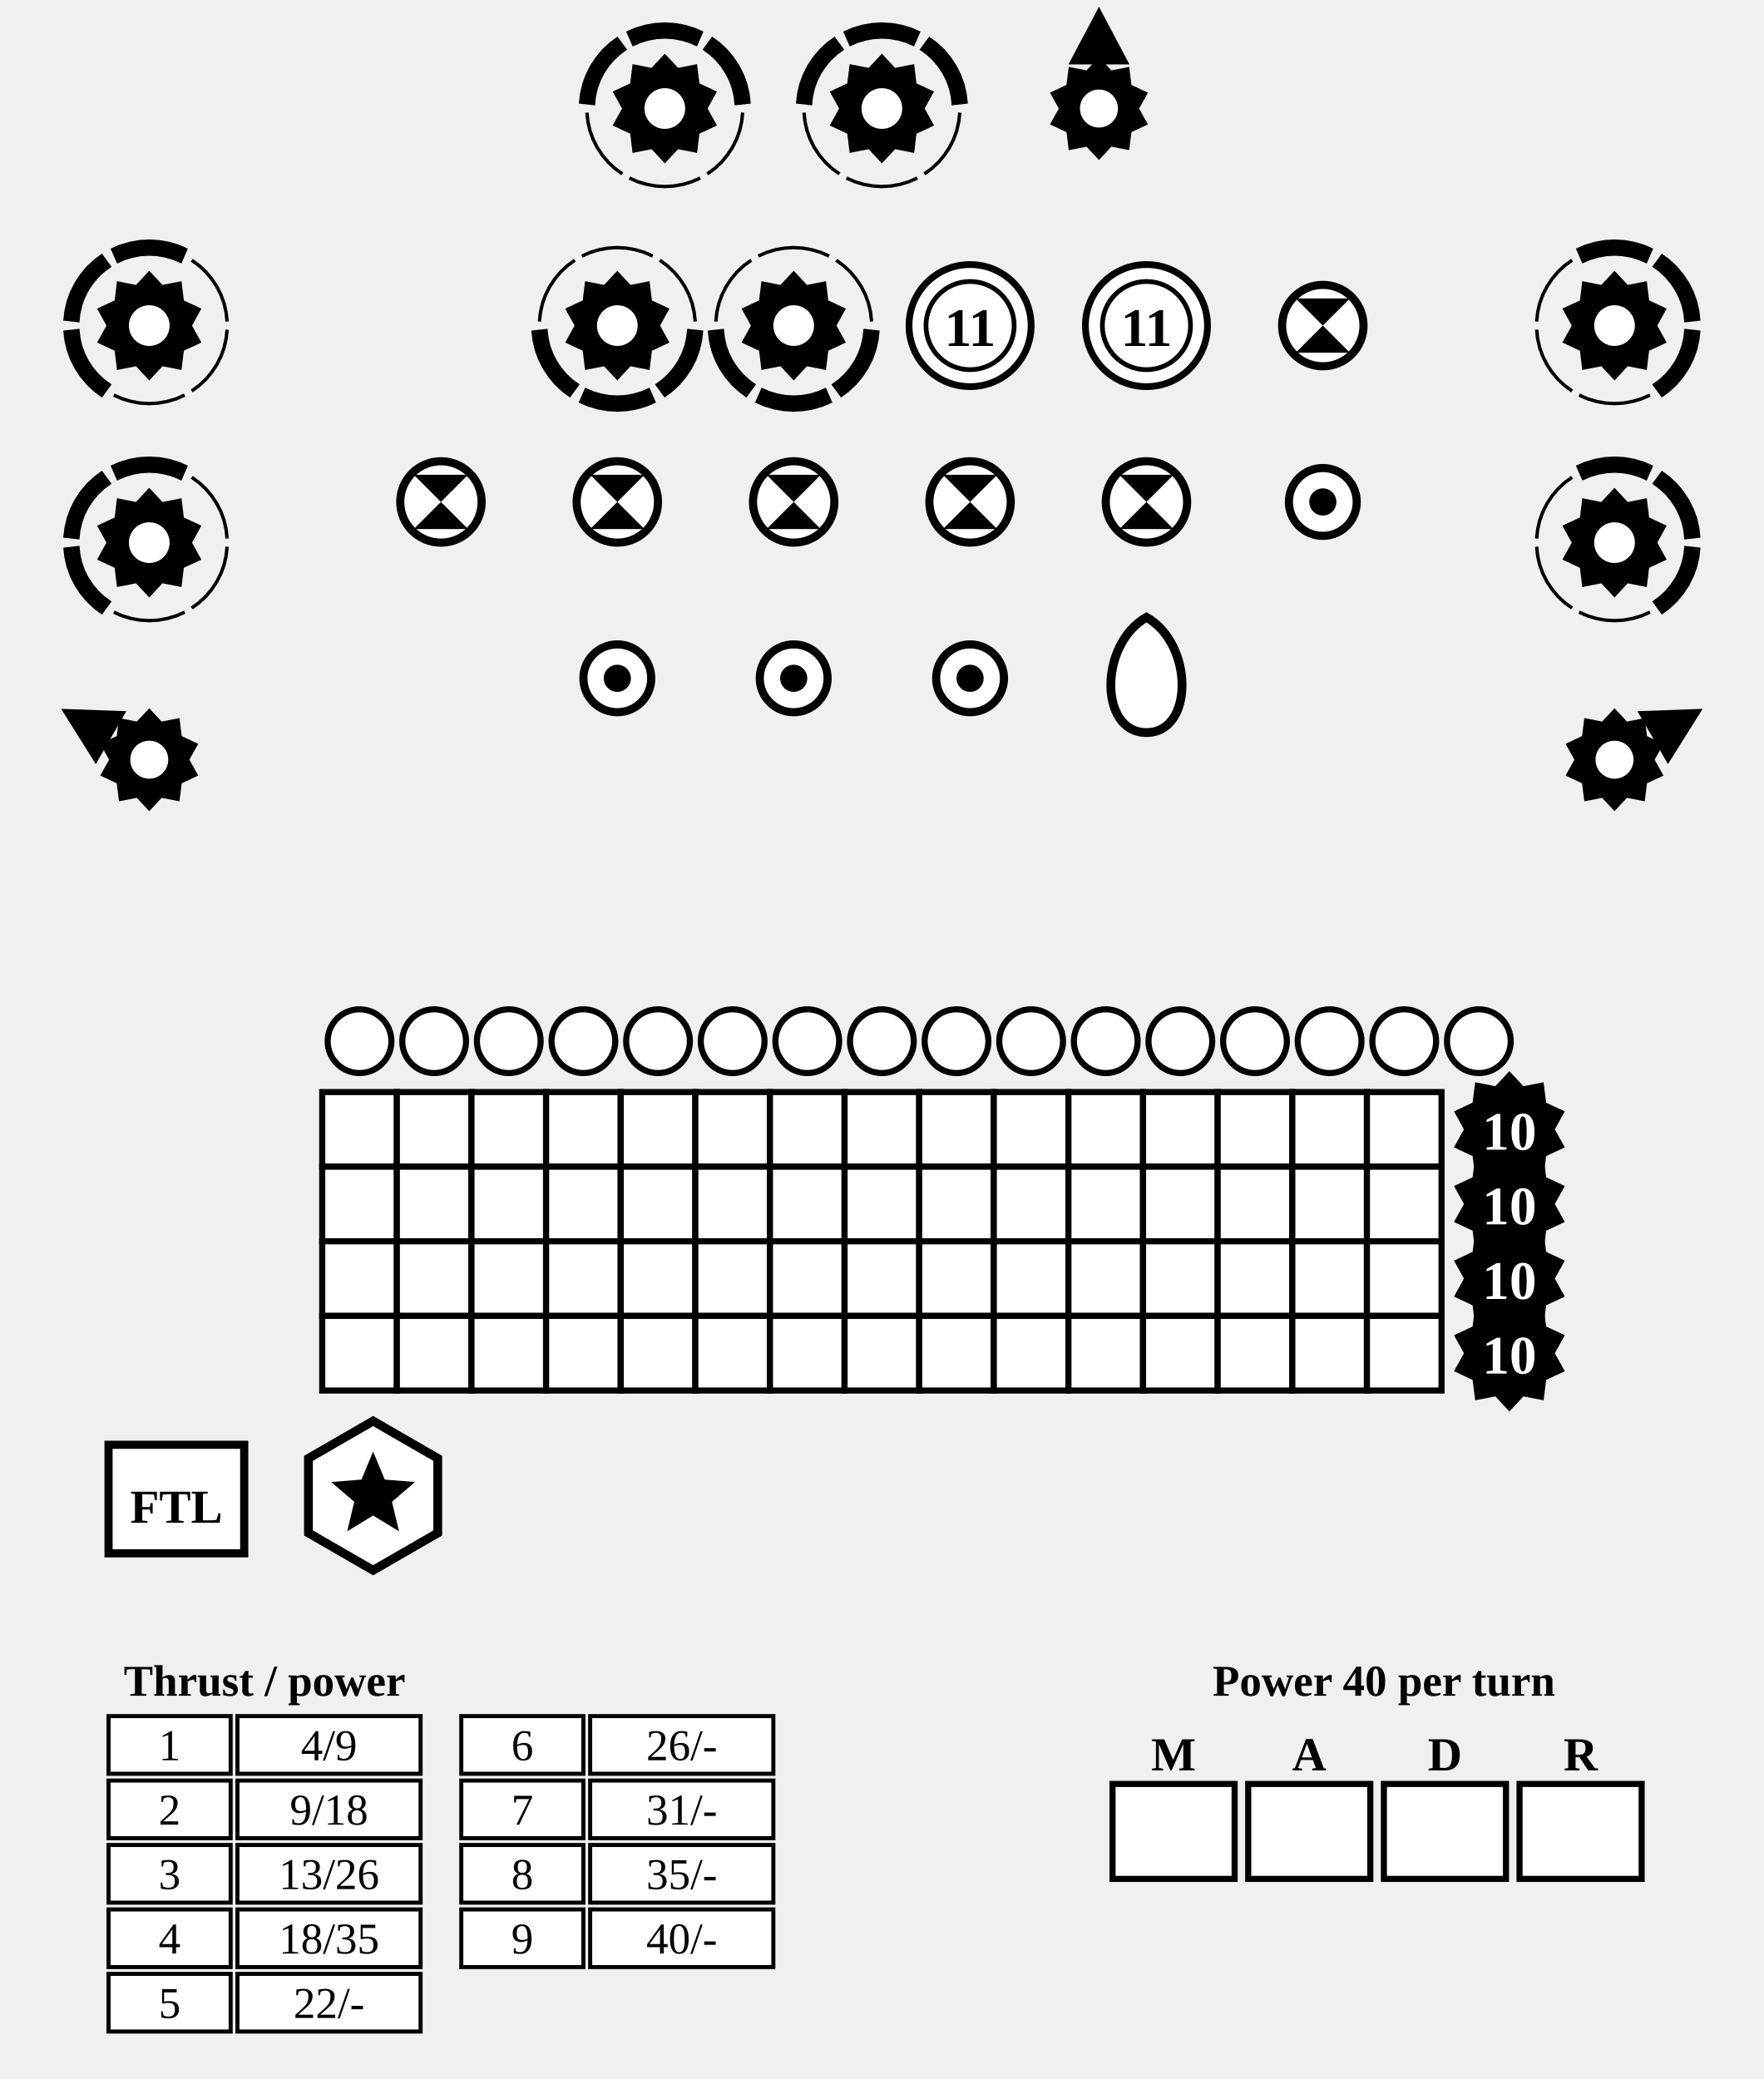
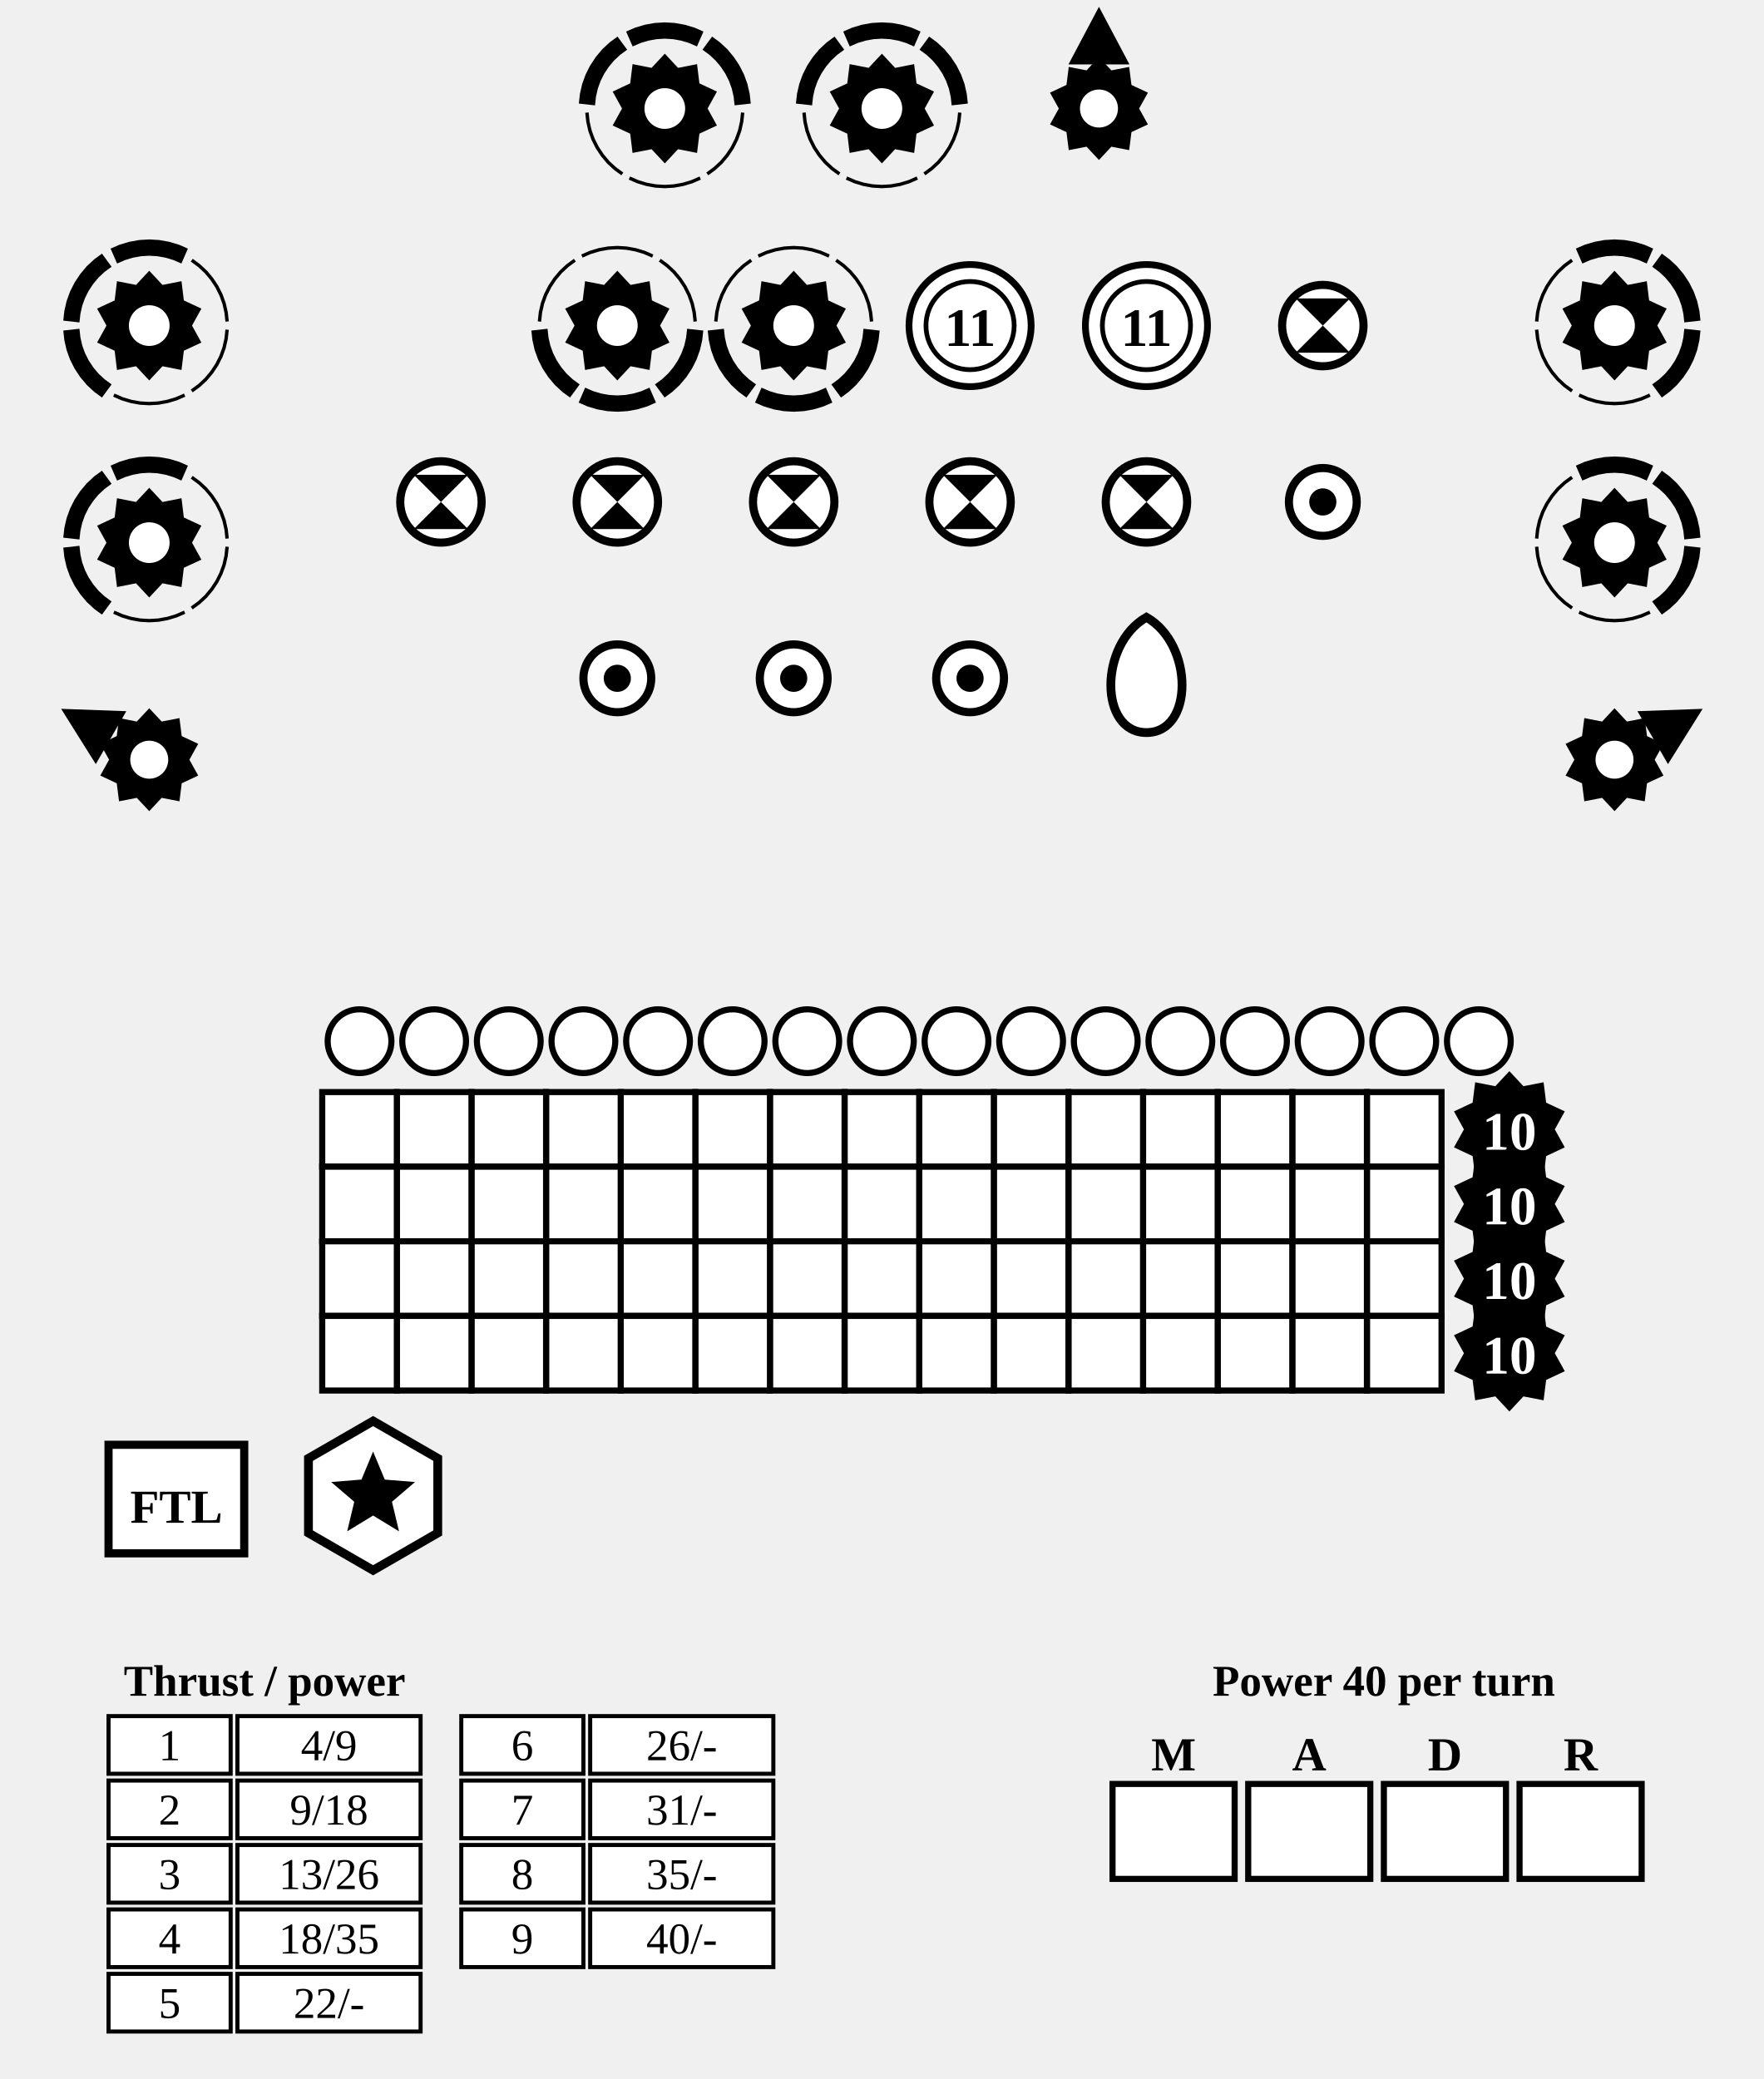
<svg xmlns="http://www.w3.org/2000/svg" viewBox="0 0 260 306.5" class="ssd">
  <path d="M98 8.5 L99.81 10.44 L102.41 9.93 L102.73 12.56 L105.13 13.68 L103.85 16 L105.13 18.32 L102.73 19.44 L102.41 22.07 L99.81 21.56 L98 23.5 L96.19 21.56 L93.59 22.07 L93.27 19.44 L90.87 18.32 L92.15 16 L90.87 13.68 L93.27 12.56 L93.59 9.93 L96.19 10.44 Z" fill="black" stroke="black" stroke-width="0.8" data-ref="system:s3" />
  <circle cx="98" cy="16" r="3" fill="white" stroke="none" stroke-width="0" data-ref="system:s3" />
  <path d="M92.78 5.75 L94.02 5.21 L95.32 4.82 L96.65 4.58 L98 4.5 L99.35 4.58 L100.68 4.82 L101.98 5.21 L103.22 5.75" fill="none" stroke="black" stroke-width="2.4" data-ref="system:s3" />
  <path d="M104.26 6.36 L105.35 7.16 L106.34 8.08 L107.21 9.12 L107.96 10.25 L108.57 11.46 L109.03 12.73 L109.33 14.05 L109.48 15.4" fill="none" stroke="black" stroke-width="2.4" data-ref="system:s3" />
  <path d="M109.48 16.6 L109.33 17.95 L109.03 19.27 L108.57 20.54 L107.96 21.75 L107.21 22.88 L106.34 23.92 L105.35 24.84 L104.26 25.64" fill="none" stroke="black" stroke-width="0.5" data-ref="system:s3" />
  <path d="M103.22 26.25 L101.98 26.79 L100.68 27.18 L99.35 27.42 L98 27.5 L96.65 27.42 L95.32 27.18 L94.02 26.79 L92.78 26.25" fill="none" stroke="black" stroke-width="0.5" data-ref="system:s3" />
  <path d="M91.74 25.64 L90.65 24.84 L89.66 23.92 L88.79 22.88 L88.04 21.75 L87.43 20.54 L86.97 19.27 L86.67 17.95 L86.52 16.6" fill="none" stroke="black" stroke-width="0.5" data-ref="system:s3" />
  <path d="M86.52 15.4 L86.67 14.05 L86.97 12.73 L87.43 11.46 L88.04 10.25 L88.79 9.12 L89.66 8.08 L90.65 7.16 L91.74 6.36" fill="none" stroke="black" stroke-width="2.4" data-ref="system:s3" />
  <path d="M130 8.5 L131.81 10.44 L134.41 9.93 L134.73 12.56 L137.13 13.68 L135.85 16 L137.13 18.32 L134.73 19.44 L134.41 22.07 L131.81 21.56 L130 23.5 L128.19 21.56 L125.59 22.07 L125.27 19.44 L122.87 18.32 L124.15 16 L122.87 13.68 L125.27 12.56 L125.59 9.93 L128.19 10.44 Z" fill="black" stroke="black" stroke-width="0.8" data-ref="system:s4" />
  <circle cx="130" cy="16" r="3" fill="white" stroke="none" stroke-width="0" data-ref="system:s4" />
  <path d="M124.78 5.75 L126.02 5.21 L127.32 4.82 L128.65 4.58 L130 4.5 L131.35 4.58 L132.68 4.82 L133.98 5.21 L135.22 5.75" fill="none" stroke="black" stroke-width="2.4" data-ref="system:s4" />
  <path d="M136.26 6.36 L137.35 7.16 L138.34 8.08 L139.21 9.12 L139.96 10.25 L140.57 11.46 L141.03 12.73 L141.33 14.05 L141.48 15.4" fill="none" stroke="black" stroke-width="2.4" data-ref="system:s4" />
  <path d="M141.48 16.6 L141.33 17.95 L141.03 19.27 L140.57 20.54 L139.96 21.75 L139.21 22.88 L138.34 23.92 L137.35 24.84 L136.26 25.64" fill="none" stroke="black" stroke-width="0.5" data-ref="system:s4" />
  <path d="M135.22 26.25 L133.98 26.79 L132.68 27.18 L131.35 27.42 L130 27.5 L128.65 27.42 L127.32 27.18 L126.02 26.79 L124.78 26.25" fill="none" stroke="black" stroke-width="0.5" data-ref="system:s4" />
  <path d="M123.74 25.64 L122.65 24.84 L121.66 23.92 L120.79 22.88 L120.04 21.75 L119.43 20.54 L118.97 19.27 L118.67 17.95 L118.52 16.6" fill="none" stroke="black" stroke-width="0.5" data-ref="system:s4" />
  <path d="M118.52 15.4 L118.67 14.05 L118.97 12.73 L119.43 11.46 L120.04 10.25 L120.79 9.12 L121.66 8.08 L122.65 7.16 L123.74 6.36" fill="none" stroke="black" stroke-width="2.4" data-ref="system:s4" />
  <path d="M162 9 L163.69 10.81 L166.11 10.34 L166.42 12.79 L168.66 13.84 L167.46 16 L168.66 18.16 L166.42 19.21 L166.11 21.66 L163.69 21.19 L162 23 L160.31 21.19 L157.89 21.66 L157.58 19.21 L155.34 18.16 L156.54 16 L155.34 13.84 L157.58 12.79 L157.89 10.34 L160.31 10.81 Z" fill="black" stroke="black" stroke-width="0.8" data-ref="system:s10" />
  <circle cx="162" cy="16" r="2.8" fill="white" stroke="none" stroke-width="0" data-ref="system:s10" />
  <path d="M162 1 L166.5 9.5 L157.5 9.5 Z" fill="black" stroke="none" stroke-width="0" data-ref="system:s10" />
  <path d="M22 40.5 L23.81 42.44 L26.41 41.93 L26.73 44.56 L29.13 45.68 L27.85 48 L29.13 50.32 L26.73 51.44 L26.41 54.07 L23.81 53.56 L22 55.5 L20.19 53.56 L17.59 54.07 L17.27 51.44 L14.87 50.32 L16.15 48 L14.87 45.68 L17.27 44.56 L17.59 41.93 L20.19 42.44 Z" fill="black" stroke="black" stroke-width="0.8" data-ref="system:s2" />
  <circle cx="22" cy="48" r="3" fill="white" stroke="none" stroke-width="0" data-ref="system:s2" />
  <path d="M16.78 37.75 L18.02 37.21 L19.32 36.82 L20.65 36.58 L22 36.5 L23.35 36.58 L24.68 36.82 L25.98 37.21 L27.22 37.75" fill="none" stroke="black" stroke-width="2.4" data-ref="system:s2" />
  <path d="M28.26 38.36 L29.35 39.16 L30.34 40.08 L31.21 41.12 L31.96 42.25 L32.57 43.46 L33.03 44.73 L33.33 46.05 L33.48 47.4" fill="none" stroke="black" stroke-width="0.5" data-ref="system:s2" />
  <path d="M33.48 48.6 L33.33 49.95 L33.03 51.27 L32.57 52.54 L31.96 53.75 L31.21 54.88 L30.34 55.92 L29.35 56.84 L28.26 57.64" fill="none" stroke="black" stroke-width="0.5" data-ref="system:s2" />
  <path d="M27.22 58.25 L25.98 58.79 L24.68 59.18 L23.35 59.42 L22 59.5 L20.65 59.42 L19.32 59.18 L18.02 58.79 L16.78 58.25" fill="none" stroke="black" stroke-width="0.5" data-ref="system:s2" />
  <path d="M15.74 57.64 L14.65 56.84 L13.66 55.92 L12.79 54.88 L12.04 53.75 L11.43 52.54 L10.97 51.27 L10.67 49.95 L10.52 48.6" fill="none" stroke="black" stroke-width="2.4" data-ref="system:s2" />
  <path d="M10.52 47.4 L10.67 46.05 L10.97 44.73 L11.43 43.46 L12.04 42.25 L12.79 41.12 L13.66 40.08 L14.65 39.16 L15.74 38.36" fill="none" stroke="black" stroke-width="2.4" data-ref="system:s2" />
  <path d="M22 72.5 L23.81 74.44 L26.41 73.93 L26.73 76.56 L29.13 77.68 L27.85 80 L29.13 82.32 L26.73 83.44 L26.41 86.07 L23.81 85.56 L22 87.5 L20.19 85.56 L17.59 86.07 L17.27 83.44 L14.87 82.32 L16.15 80 L14.87 77.68 L17.27 76.56 L17.59 73.93 L20.19 74.44 Z" fill="black" stroke="black" stroke-width="0.8" data-ref="system:s6" />
  <circle cx="22" cy="80" r="3" fill="white" stroke="none" stroke-width="0" data-ref="system:s6" />
  <path d="M16.78 69.75 L18.02 69.21 L19.32 68.82 L20.65 68.58 L22 68.5 L23.35 68.58 L24.68 68.82 L25.98 69.21 L27.22 69.75" fill="none" stroke="black" stroke-width="2.4" data-ref="system:s6" />
  <path d="M28.26 70.36 L29.35 71.16 L30.34 72.08 L31.21 73.12 L31.96 74.25 L32.57 75.46 L33.03 76.73 L33.33 78.05 L33.48 79.4" fill="none" stroke="black" stroke-width="0.5" data-ref="system:s6" />
  <path d="M33.48 80.6 L33.33 81.95 L33.03 83.27 L32.57 84.54 L31.96 85.75 L31.21 86.88 L30.34 87.92 L29.35 88.84 L28.26 89.64" fill="none" stroke="black" stroke-width="0.5" data-ref="system:s6" />
  <path d="M27.22 90.25 L25.98 90.79 L24.68 91.18 L23.35 91.42 L22 91.5 L20.65 91.42 L19.32 91.18 L18.02 90.79 L16.78 90.25" fill="none" stroke="black" stroke-width="0.5" data-ref="system:s6" />
  <path d="M15.74 89.64 L14.65 88.84 L13.66 87.92 L12.79 86.88 L12.04 85.75 L11.43 84.54 L10.97 83.27 L10.67 81.95 L10.52 80.6" fill="none" stroke="black" stroke-width="2.4" data-ref="system:s6" />
  <path d="M10.52 79.4 L10.67 78.05 L10.97 76.73 L11.43 75.46 L12.04 74.25 L12.79 73.12 L13.66 72.08 L14.65 71.16 L15.74 70.36" fill="none" stroke="black" stroke-width="2.4" data-ref="system:s6" />
  <path d="M22 105 L23.69 106.81 L26.11 106.34 L26.42 108.79 L28.66 109.84 L27.46 112 L28.66 114.16 L26.42 115.21 L26.11 117.66 L23.69 117.19 L22 119 L20.31 117.19 L17.89 117.66 L17.58 115.21 L15.34 114.16 L16.54 112 L15.34 109.84 L17.58 108.79 L17.89 106.34 L20.31 106.81 Z" fill="black" stroke="black" stroke-width="0.8" data-ref="system:s11" />
  <circle cx="22" cy="112" r="2.8" fill="white" stroke="none" stroke-width="0" data-ref="system:s11" />
  <path d="M9.01 104.5 L18.62 104.85 L14.12 112.65 Z" fill="black" stroke="none" stroke-width="0" data-ref="system:s11" />
  <path d="M238 40.5 L239.81 42.44 L242.41 41.93 L242.73 44.56 L245.13 45.68 L243.85 48 L245.13 50.32 L242.73 51.44 L242.41 54.07 L239.81 53.56 L238 55.5 L236.19 53.56 L233.59 54.07 L233.27 51.44 L230.87 50.32 L232.15 48 L230.87 45.68 L233.27 44.56 L233.59 41.93 L236.19 42.44 Z" fill="black" stroke="black" stroke-width="0.8" data-ref="system:s5" />
  <circle cx="238" cy="48" r="3" fill="white" stroke="none" stroke-width="0" data-ref="system:s5" />
  <path d="M232.78 37.75 L234.02 37.21 L235.32 36.82 L236.65 36.58 L238 36.5 L239.35 36.58 L240.68 36.82 L241.98 37.21 L243.22 37.75" fill="none" stroke="black" stroke-width="2.4" data-ref="system:s5" />
  <path d="M244.26 38.36 L245.35 39.16 L246.34 40.08 L247.21 41.12 L247.96 42.25 L248.57 43.46 L249.03 44.73 L249.33 46.05 L249.48 47.4" fill="none" stroke="black" stroke-width="2.4" data-ref="system:s5" />
  <path d="M249.48 48.6 L249.33 49.95 L249.03 51.27 L248.57 52.54 L247.96 53.75 L247.21 54.88 L246.34 55.92 L245.35 56.84 L244.26 57.64" fill="none" stroke="black" stroke-width="2.4" data-ref="system:s5" />
  <path d="M243.22 58.25 L241.98 58.79 L240.68 59.18 L239.35 59.42 L238 59.5 L236.65 59.42 L235.32 59.18 L234.02 58.79 L232.78 58.25" fill="none" stroke="black" stroke-width="0.5" data-ref="system:s5" />
  <path d="M231.74 57.64 L230.65 56.84 L229.66 55.92 L228.79 54.88 L228.04 53.75 L227.43 52.54 L226.97 51.27 L226.67 49.95 L226.52 48.6" fill="none" stroke="black" stroke-width="0.5" data-ref="system:s5" />
  <path d="M226.52 47.4 L226.67 46.05 L226.97 44.73 L227.43 43.46 L228.04 42.25 L228.79 41.12 L229.66 40.08 L230.65 39.16 L231.74 38.36" fill="none" stroke="black" stroke-width="0.5" data-ref="system:s5" />
  <path d="M238 72.5 L239.81 74.44 L242.41 73.93 L242.73 76.56 L245.13 77.68 L243.85 80 L245.13 82.32 L242.73 83.44 L242.41 86.07 L239.81 85.56 L238 87.5 L236.19 85.56 L233.59 86.07 L233.27 83.44 L230.87 82.32 L232.15 80 L230.87 77.68 L233.27 76.56 L233.59 73.93 L236.19 74.44 Z" fill="black" stroke="black" stroke-width="0.8" data-ref="system:s9" />
  <circle cx="238" cy="80" r="3" fill="white" stroke="none" stroke-width="0" data-ref="system:s9" />
  <path d="M232.78 69.75 L234.02 69.21 L235.32 68.82 L236.65 68.58 L238 68.5 L239.35 68.58 L240.68 68.82 L241.98 69.21 L243.22 69.75" fill="none" stroke="black" stroke-width="2.4" data-ref="system:s9" />
  <path d="M244.26 70.36 L245.35 71.16 L246.34 72.08 L247.21 73.12 L247.96 74.25 L248.57 75.46 L249.03 76.73 L249.33 78.05 L249.48 79.4" fill="none" stroke="black" stroke-width="2.4" data-ref="system:s9" />
  <path d="M249.48 80.6 L249.33 81.95 L249.03 83.27 L248.57 84.54 L247.96 85.75 L247.21 86.88 L246.34 87.92 L245.35 88.84 L244.26 89.64" fill="none" stroke="black" stroke-width="2.4" data-ref="system:s9" />
  <path d="M243.22 90.25 L241.98 90.79 L240.68 91.18 L239.35 91.42 L238 91.5 L236.65 91.42 L235.32 91.18 L234.02 90.79 L232.78 90.25" fill="none" stroke="black" stroke-width="0.5" data-ref="system:s9" />
  <path d="M231.74 89.64 L230.65 88.84 L229.66 87.92 L228.79 86.88 L228.04 85.75 L227.43 84.54 L226.97 83.27 L226.67 81.95 L226.52 80.6" fill="none" stroke="black" stroke-width="0.5" data-ref="system:s9" />
  <path d="M226.52 79.4 L226.67 78.05 L226.97 76.73 L227.43 75.46 L228.04 74.25 L228.79 73.12 L229.66 72.08 L230.65 71.16 L231.74 70.36" fill="none" stroke="black" stroke-width="0.5" data-ref="system:s9" />
  <path d="M238 105 L239.69 106.81 L242.11 106.34 L242.42 108.79 L244.66 109.84 L243.46 112 L244.66 114.16 L242.42 115.21 L242.11 117.66 L239.69 117.19 L238 119 L236.31 117.19 L233.89 117.66 L233.58 115.21 L231.34 114.16 L232.54 112 L231.34 109.84 L233.58 108.79 L233.89 106.34 L236.31 106.81 Z" fill="black" stroke="black" stroke-width="0.8" data-ref="system:s12" />
  <circle cx="238" cy="112" r="2.8" fill="white" stroke="none" stroke-width="0" data-ref="system:s12" />
  <path d="M250.99 104.5 L245.88 112.65 L241.38 104.85 Z" fill="black" stroke="none" stroke-width="0" data-ref="system:s12" />
  <path d="M91 40.5 L92.81 42.44 L95.41 41.93 L95.73 44.56 L98.13 45.68 L96.85 48 L98.13 50.32 L95.73 51.44 L95.41 54.07 L92.81 53.56 L91 55.5 L89.19 53.56 L86.59 54.07 L86.27 51.44 L83.87 50.32 L85.15 48 L83.87 45.68 L86.27 44.56 L86.59 41.93 L89.19 42.44 Z" fill="black" stroke="black" stroke-width="0.8" data-ref="system:s7" />
  <circle cx="91" cy="48" r="3" fill="white" stroke="none" stroke-width="0" data-ref="system:s7" />
  <path d="M85.78 37.75 L87.02 37.21 L88.32 36.82 L89.65 36.58 L91 36.5 L92.35 36.58 L93.68 36.82 L94.98 37.21 L96.22 37.75" fill="none" stroke="black" stroke-width="0.5" data-ref="system:s7" />
  <path d="M97.26 38.36 L98.35 39.16 L99.34 40.08 L100.21 41.12 L100.96 42.25 L101.57 43.46 L102.03 44.73 L102.33 46.05 L102.48 47.4" fill="none" stroke="black" stroke-width="0.5" data-ref="system:s7" />
  <path d="M102.48 48.6 L102.33 49.95 L102.03 51.27 L101.57 52.54 L100.96 53.75 L100.21 54.88 L99.34 55.92 L98.35 56.84 L97.26 57.64" fill="none" stroke="black" stroke-width="2.4" data-ref="system:s7" />
  <path d="M96.22 58.25 L94.98 58.79 L93.68 59.18 L92.35 59.42 L91 59.5 L89.65 59.42 L88.32 59.18 L87.02 58.79 L85.78 58.25" fill="none" stroke="black" stroke-width="2.4" data-ref="system:s7" />
  <path d="M84.74 57.64 L83.65 56.84 L82.66 55.92 L81.79 54.88 L81.04 53.75 L80.43 52.54 L79.97 51.27 L79.67 49.95 L79.52 48.6" fill="none" stroke="black" stroke-width="2.4" data-ref="system:s7" />
  <path d="M79.52 47.4 L79.67 46.05 L79.97 44.73 L80.43 43.46 L81.04 42.25 L81.79 41.12 L82.66 40.08 L83.65 39.16 L84.74 38.36" fill="none" stroke="black" stroke-width="0.5" data-ref="system:s7" />
  <path d="M117 40.5 L118.81 42.44 L121.41 41.93 L121.73 44.56 L124.13 45.68 L122.85 48 L124.13 50.32 L121.73 51.44 L121.41 54.07 L118.81 53.56 L117 55.5 L115.19 53.56 L112.59 54.07 L112.27 51.44 L109.87 50.32 L111.15 48 L109.87 45.68 L112.27 44.56 L112.59 41.93 L115.19 42.44 Z" fill="black" stroke="black" stroke-width="0.8" data-ref="system:s8" />
  <circle cx="117" cy="48" r="3" fill="white" stroke="none" stroke-width="0" data-ref="system:s8" />
  <path d="M111.78 37.75 L113.02 37.21 L114.32 36.82 L115.65 36.58 L117 36.5 L118.35 36.58 L119.68 36.82 L120.98 37.21 L122.22 37.75" fill="none" stroke="black" stroke-width="0.5" data-ref="system:s8" />
  <path d="M123.26 38.36 L124.35 39.16 L125.34 40.08 L126.21 41.12 L126.96 42.25 L127.57 43.46 L128.03 44.73 L128.33 46.05 L128.48 47.4" fill="none" stroke="black" stroke-width="0.5" data-ref="system:s8" />
  <path d="M128.48 48.6 L128.33 49.95 L128.03 51.27 L127.57 52.54 L126.96 53.75 L126.21 54.88 L125.34 55.92 L124.35 56.84 L123.26 57.64" fill="none" stroke="black" stroke-width="2.4" data-ref="system:s8" />
  <path d="M122.22 58.25 L120.98 58.79 L119.68 59.18 L118.35 59.42 L117 59.5 L115.65 59.42 L114.32 59.18 L113.02 58.79 L111.78 58.25" fill="none" stroke="black" stroke-width="2.4" data-ref="system:s8" />
  <path d="M110.74 57.64 L109.65 56.84 L108.66 55.92 L107.79 54.88 L107.04 53.75 L106.43 52.54 L105.97 51.27 L105.67 49.95 L105.52 48.6" fill="none" stroke="black" stroke-width="2.4" data-ref="system:s8" />
  <path d="M105.52 47.4 L105.67 46.05 L105.97 44.73 L106.43 43.46 L107.04 42.25 L107.79 41.12 L108.66 40.08 L109.65 39.16 L110.74 38.36" fill="none" stroke="black" stroke-width="0.5" data-ref="system:s8" />
  <circle cx="143" cy="48" r="9" fill="white" stroke="black" stroke-width="1" data-ref="system:s13" />
  <circle cx="143" cy="48" r="6.5" fill="white" stroke="black" stroke-width="0.7" data-ref="system:s13" />
  <text x="143" y="51" font-size="8" text-anchor="middle" fill="black" font-weight="700" data-ref="system:s13">11</text>
  <circle cx="169" cy="48" r="9" fill="white" stroke="black" stroke-width="1" data-ref="system:s14" />
  <circle cx="169" cy="48" r="6.5" fill="white" stroke="black" stroke-width="0.7" data-ref="system:s14" />
  <text x="169" y="51" font-size="8" text-anchor="middle" fill="black" font-weight="700" data-ref="system:s14">11</text>
  <circle cx="195" cy="48" r="6" fill="white" stroke="black" stroke-width="1.2" data-ref="system:s15" />
  <path d="M191 44 L199 44 L191 52 L199 52 Z" fill="black" stroke="none" stroke-width="0" data-ref="system:s15" />
  <circle cx="65" cy="74" r="6" fill="white" stroke="black" stroke-width="1.2" data-ref="system:s16" />
  <path d="M61 70 L69 70 L61 78 L69 78 Z" fill="black" stroke="none" stroke-width="0" data-ref="system:s16" />
  <circle cx="91" cy="74" r="6" fill="white" stroke="black" stroke-width="1.2" data-ref="system:s17" />
  <path d="M87 70 L95 70 L87 78 L95 78 Z" fill="black" stroke="none" stroke-width="0" data-ref="system:s17" />
  <circle cx="117" cy="74" r="6" fill="white" stroke="black" stroke-width="1.2" data-ref="system:s18" />
  <path d="M113 70 L121 70 L113 78 L121 78 Z" fill="black" stroke="none" stroke-width="0" data-ref="system:s18" />
  <circle cx="143" cy="74" r="6" fill="white" stroke="black" stroke-width="1.2" data-ref="system:s19" />
  <path d="M139 70 L147 70 L139 78 L147 78 Z" fill="black" stroke="none" stroke-width="0" data-ref="system:s19" />
  <circle cx="169" cy="74" r="6" fill="white" stroke="black" stroke-width="1.2" data-ref="system:s20" />
  <path d="M165 70 L173 70 L165 78 L173 78 Z" fill="black" stroke="none" stroke-width="0" data-ref="system:s20" />
  <circle cx="195" cy="74" r="5" fill="white" stroke="black" stroke-width="1.2" data-ref="system:s21" />
  <circle cx="195" cy="74" r="2" fill="black" stroke="none" stroke-width="0" data-ref="system:s21" />
  <circle cx="91" cy="100" r="5" fill="white" stroke="black" stroke-width="1.2" data-ref="system:s22" />
  <circle cx="91" cy="100" r="2" fill="black" stroke="none" stroke-width="0" data-ref="system:s22" />
  <circle cx="117" cy="100" r="5" fill="white" stroke="black" stroke-width="1.2" data-ref="system:s23" />
  <circle cx="117" cy="100" r="2" fill="black" stroke="none" stroke-width="0" data-ref="system:s23" />
  <circle cx="143" cy="100" r="5" fill="white" stroke="black" stroke-width="1.2" data-ref="system:s24" />
  <circle cx="143" cy="100" r="2" fill="black" stroke="none" stroke-width="0" data-ref="system:s24" />
  <path d="M169 91 C176 95 176 108 169 108 C162 108 162 95 169 91 Z" fill="white" stroke="black" stroke-width="1.3" data-ref="system:s25" />
-   <circle cx="53" cy="153.5" r="4.7" fill="white" stroke="black" stroke-width="0.9" data-ref="armour:1" />
-   <circle cx="64" cy="153.5" r="4.7" fill="white" stroke="black" stroke-width="0.9" data-ref="armour:2" />
-   <circle cx="75" cy="153.5" r="4.7" fill="white" stroke="black" stroke-width="0.9" data-ref="armour:3" />
-   <circle cx="86" cy="153.5" r="4.7" fill="white" stroke="black" stroke-width="0.9" data-ref="armour:4" />
-   <circle cx="97" cy="153.5" r="4.7" fill="white" stroke="black" stroke-width="0.9" data-ref="armour:5" />
-   <circle cx="108" cy="153.5" r="4.7" fill="white" stroke="black" stroke-width="0.9" data-ref="armour:6" />
-   <circle cx="119" cy="153.5" r="4.7" fill="white" stroke="black" stroke-width="0.9" data-ref="armour:7" />
-   <circle cx="130" cy="153.5" r="4.7" fill="white" stroke="black" stroke-width="0.9" data-ref="armour:8" />
-   <circle cx="141" cy="153.5" r="4.7" fill="white" stroke="black" stroke-width="0.9" data-ref="armour:9" />
-   <circle cx="152" cy="153.5" r="4.7" fill="white" stroke="black" stroke-width="0.9" data-ref="armour:10" />
-   <circle cx="163" cy="153.5" r="4.7" fill="white" stroke="black" stroke-width="0.9" data-ref="armour:11" />
-   <circle cx="174" cy="153.5" r="4.7" fill="white" stroke="black" stroke-width="0.9" data-ref="armour:12" />
-   <circle cx="185" cy="153.5" r="4.7" fill="white" stroke="black" stroke-width="0.9" data-ref="armour:13" />
-   <circle cx="196" cy="153.5" r="4.7" fill="white" stroke="black" stroke-width="0.9" data-ref="armour:14" />
-   <circle cx="207" cy="153.5" r="4.7" fill="white" stroke="black" stroke-width="0.9" data-ref="armour:15" />
-   <circle cx="218" cy="153.5" r="4.7" fill="white" stroke="black" stroke-width="0.9" data-ref="armour:16" />
-   <rect x="47.5" y="161" width="11" height="11" fill="white" stroke="black" stroke-width="0.9" data-ref="hull:1" />
-   <rect x="58.5" y="161" width="11" height="11" fill="white" stroke="black" stroke-width="0.9" data-ref="hull:2" />
-   <rect x="69.5" y="161" width="11" height="11" fill="white" stroke="black" stroke-width="0.9" data-ref="hull:3" />
-   <rect x="80.5" y="161" width="11" height="11" fill="white" stroke="black" stroke-width="0.9" data-ref="hull:4" />
-   <rect x="91.5" y="161" width="11" height="11" fill="white" stroke="black" stroke-width="0.9" data-ref="hull:5" />
-   <rect x="102.5" y="161" width="11" height="11" fill="white" stroke="black" stroke-width="0.9" data-ref="hull:6" />
-   <rect x="113.5" y="161" width="11" height="11" fill="white" stroke="black" stroke-width="0.9" data-ref="hull:7" />
+   <circle cx="218" cy="153.5" r="4.7" fill="white" stroke="black" stroke-width="0.9" data-ref="armour:1" />
+   <circle cx="207" cy="153.5" r="4.7" fill="white" stroke="black" stroke-width="0.9" data-ref="armour:2" />
+   <circle cx="196" cy="153.5" r="4.7" fill="white" stroke="black" stroke-width="0.9" data-ref="armour:3" />
+   <circle cx="185" cy="153.5" r="4.7" fill="white" stroke="black" stroke-width="0.9" data-ref="armour:4" />
+   <circle cx="174" cy="153.5" r="4.7" fill="white" stroke="black" stroke-width="0.9" data-ref="armour:5" />
+   <circle cx="163" cy="153.5" r="4.7" fill="white" stroke="black" stroke-width="0.9" data-ref="armour:6" />
+   <circle cx="152" cy="153.5" r="4.7" fill="white" stroke="black" stroke-width="0.9" data-ref="armour:7" />
+   <circle cx="141" cy="153.5" r="4.7" fill="white" stroke="black" stroke-width="0.9" data-ref="armour:8" />
+   <circle cx="130" cy="153.5" r="4.7" fill="white" stroke="black" stroke-width="0.9" data-ref="armour:9" />
+   <circle cx="119" cy="153.5" r="4.7" fill="white" stroke="black" stroke-width="0.9" data-ref="armour:10" />
+   <circle cx="108" cy="153.5" r="4.7" fill="white" stroke="black" stroke-width="0.9" data-ref="armour:11" />
+   <circle cx="97" cy="153.5" r="4.7" fill="white" stroke="black" stroke-width="0.9" data-ref="armour:12" />
+   <circle cx="86" cy="153.5" r="4.7" fill="white" stroke="black" stroke-width="0.9" data-ref="armour:13" />
+   <circle cx="75" cy="153.5" r="4.7" fill="white" stroke="black" stroke-width="0.9" data-ref="armour:14" />
+   <circle cx="64" cy="153.5" r="4.7" fill="white" stroke="black" stroke-width="0.9" data-ref="armour:15" />
+   <circle cx="53" cy="153.5" r="4.7" fill="white" stroke="black" stroke-width="0.9" data-ref="armour:16" />
+   <rect x="201.5" y="161" width="11" height="11" fill="white" stroke="black" stroke-width="0.9" data-ref="hull:1" />
+   <rect x="190.5" y="161" width="11" height="11" fill="white" stroke="black" stroke-width="0.9" data-ref="hull:2" />
+   <rect x="179.5" y="161" width="11" height="11" fill="white" stroke="black" stroke-width="0.9" data-ref="hull:3" />
+   <rect x="168.5" y="161" width="11" height="11" fill="white" stroke="black" stroke-width="0.9" data-ref="hull:4" />
+   <rect x="157.5" y="161" width="11" height="11" fill="white" stroke="black" stroke-width="0.9" data-ref="hull:5" />
+   <rect x="146.5" y="161" width="11" height="11" fill="white" stroke="black" stroke-width="0.9" data-ref="hull:6" />
+   <rect x="135.5" y="161" width="11" height="11" fill="white" stroke="black" stroke-width="0.9" data-ref="hull:7" />
  <rect x="124.5" y="161" width="11" height="11" fill="white" stroke="black" stroke-width="0.9" data-ref="hull:8" />
-   <rect x="135.5" y="161" width="11" height="11" fill="white" stroke="black" stroke-width="0.9" data-ref="hull:9" />
-   <rect x="146.5" y="161" width="11" height="11" fill="white" stroke="black" stroke-width="0.9" data-ref="hull:10" />
-   <rect x="157.5" y="161" width="11" height="11" fill="white" stroke="black" stroke-width="0.9" data-ref="hull:11" />
-   <rect x="168.5" y="161" width="11" height="11" fill="white" stroke="black" stroke-width="0.9" data-ref="hull:12" />
-   <rect x="179.5" y="161" width="11" height="11" fill="white" stroke="black" stroke-width="0.9" data-ref="hull:13" />
-   <rect x="190.5" y="161" width="11" height="11" fill="white" stroke="black" stroke-width="0.9" data-ref="hull:14" />
-   <rect x="201.5" y="161" width="11" height="11" fill="white" stroke="black" stroke-width="0.9" data-ref="hull:15" />
-   <rect x="47.5" y="172" width="11" height="11" fill="white" stroke="black" stroke-width="0.9" data-ref="hull:16" />
-   <rect x="58.5" y="172" width="11" height="11" fill="white" stroke="black" stroke-width="0.9" data-ref="hull:17" />
-   <rect x="69.5" y="172" width="11" height="11" fill="white" stroke="black" stroke-width="0.9" data-ref="hull:18" />
-   <rect x="80.5" y="172" width="11" height="11" fill="white" stroke="black" stroke-width="0.9" data-ref="hull:19" />
-   <rect x="91.5" y="172" width="11" height="11" fill="white" stroke="black" stroke-width="0.9" data-ref="hull:20" />
-   <rect x="102.5" y="172" width="11" height="11" fill="white" stroke="black" stroke-width="0.9" data-ref="hull:21" />
-   <rect x="113.5" y="172" width="11" height="11" fill="white" stroke="black" stroke-width="0.9" data-ref="hull:22" />
+   <rect x="113.5" y="161" width="11" height="11" fill="white" stroke="black" stroke-width="0.9" data-ref="hull:9" />
+   <rect x="102.5" y="161" width="11" height="11" fill="white" stroke="black" stroke-width="0.9" data-ref="hull:10" />
+   <rect x="91.5" y="161" width="11" height="11" fill="white" stroke="black" stroke-width="0.9" data-ref="hull:11" />
+   <rect x="80.5" y="161" width="11" height="11" fill="white" stroke="black" stroke-width="0.9" data-ref="hull:12" />
+   <rect x="69.5" y="161" width="11" height="11" fill="white" stroke="black" stroke-width="0.9" data-ref="hull:13" />
+   <rect x="58.5" y="161" width="11" height="11" fill="white" stroke="black" stroke-width="0.9" data-ref="hull:14" />
+   <rect x="47.5" y="161" width="11" height="11" fill="white" stroke="black" stroke-width="0.9" data-ref="hull:15" />
+   <rect x="201.5" y="172" width="11" height="11" fill="white" stroke="black" stroke-width="0.9" data-ref="hull:16" />
+   <rect x="190.5" y="172" width="11" height="11" fill="white" stroke="black" stroke-width="0.9" data-ref="hull:17" />
+   <rect x="179.5" y="172" width="11" height="11" fill="white" stroke="black" stroke-width="0.9" data-ref="hull:18" />
+   <rect x="168.5" y="172" width="11" height="11" fill="white" stroke="black" stroke-width="0.9" data-ref="hull:19" />
+   <rect x="157.5" y="172" width="11" height="11" fill="white" stroke="black" stroke-width="0.9" data-ref="hull:20" />
+   <rect x="146.5" y="172" width="11" height="11" fill="white" stroke="black" stroke-width="0.9" data-ref="hull:21" />
+   <rect x="135.5" y="172" width="11" height="11" fill="white" stroke="black" stroke-width="0.9" data-ref="hull:22" />
  <rect x="124.5" y="172" width="11" height="11" fill="white" stroke="black" stroke-width="0.9" data-ref="hull:23" />
-   <rect x="135.5" y="172" width="11" height="11" fill="white" stroke="black" stroke-width="0.9" data-ref="hull:24" />
-   <rect x="146.5" y="172" width="11" height="11" fill="white" stroke="black" stroke-width="0.9" data-ref="hull:25" />
-   <rect x="157.5" y="172" width="11" height="11" fill="white" stroke="black" stroke-width="0.9" data-ref="hull:26" />
-   <rect x="168.5" y="172" width="11" height="11" fill="white" stroke="black" stroke-width="0.9" data-ref="hull:27" />
-   <rect x="179.5" y="172" width="11" height="11" fill="white" stroke="black" stroke-width="0.9" data-ref="hull:28" />
-   <rect x="190.5" y="172" width="11" height="11" fill="white" stroke="black" stroke-width="0.9" data-ref="hull:29" />
-   <rect x="201.5" y="172" width="11" height="11" fill="white" stroke="black" stroke-width="0.9" data-ref="hull:30" />
-   <rect x="47.5" y="183" width="11" height="11" fill="white" stroke="black" stroke-width="0.9" data-ref="hull:31" />
-   <rect x="58.5" y="183" width="11" height="11" fill="white" stroke="black" stroke-width="0.9" data-ref="hull:32" />
-   <rect x="69.5" y="183" width="11" height="11" fill="white" stroke="black" stroke-width="0.9" data-ref="hull:33" />
-   <rect x="80.5" y="183" width="11" height="11" fill="white" stroke="black" stroke-width="0.9" data-ref="hull:34" />
-   <rect x="91.5" y="183" width="11" height="11" fill="white" stroke="black" stroke-width="0.9" data-ref="hull:35" />
-   <rect x="102.5" y="183" width="11" height="11" fill="white" stroke="black" stroke-width="0.9" data-ref="hull:36" />
-   <rect x="113.5" y="183" width="11" height="11" fill="white" stroke="black" stroke-width="0.9" data-ref="hull:37" />
+   <rect x="113.5" y="172" width="11" height="11" fill="white" stroke="black" stroke-width="0.9" data-ref="hull:24" />
+   <rect x="102.5" y="172" width="11" height="11" fill="white" stroke="black" stroke-width="0.9" data-ref="hull:25" />
+   <rect x="91.5" y="172" width="11" height="11" fill="white" stroke="black" stroke-width="0.9" data-ref="hull:26" />
+   <rect x="80.5" y="172" width="11" height="11" fill="white" stroke="black" stroke-width="0.9" data-ref="hull:27" />
+   <rect x="69.5" y="172" width="11" height="11" fill="white" stroke="black" stroke-width="0.9" data-ref="hull:28" />
+   <rect x="58.5" y="172" width="11" height="11" fill="white" stroke="black" stroke-width="0.9" data-ref="hull:29" />
+   <rect x="47.5" y="172" width="11" height="11" fill="white" stroke="black" stroke-width="0.9" data-ref="hull:30" />
+   <rect x="201.5" y="183" width="11" height="11" fill="white" stroke="black" stroke-width="0.9" data-ref="hull:31" />
+   <rect x="190.5" y="183" width="11" height="11" fill="white" stroke="black" stroke-width="0.9" data-ref="hull:32" />
+   <rect x="179.5" y="183" width="11" height="11" fill="white" stroke="black" stroke-width="0.9" data-ref="hull:33" />
+   <rect x="168.5" y="183" width="11" height="11" fill="white" stroke="black" stroke-width="0.9" data-ref="hull:34" />
+   <rect x="157.5" y="183" width="11" height="11" fill="white" stroke="black" stroke-width="0.9" data-ref="hull:35" />
+   <rect x="146.5" y="183" width="11" height="11" fill="white" stroke="black" stroke-width="0.9" data-ref="hull:36" />
+   <rect x="135.5" y="183" width="11" height="11" fill="white" stroke="black" stroke-width="0.9" data-ref="hull:37" />
  <rect x="124.5" y="183" width="11" height="11" fill="white" stroke="black" stroke-width="0.9" data-ref="hull:38" />
-   <rect x="135.5" y="183" width="11" height="11" fill="white" stroke="black" stroke-width="0.9" data-ref="hull:39" />
-   <rect x="146.5" y="183" width="11" height="11" fill="white" stroke="black" stroke-width="0.9" data-ref="hull:40" />
-   <rect x="157.5" y="183" width="11" height="11" fill="white" stroke="black" stroke-width="0.9" data-ref="hull:41" />
-   <rect x="168.5" y="183" width="11" height="11" fill="white" stroke="black" stroke-width="0.9" data-ref="hull:42" />
-   <rect x="179.5" y="183" width="11" height="11" fill="white" stroke="black" stroke-width="0.9" data-ref="hull:43" />
-   <rect x="190.5" y="183" width="11" height="11" fill="white" stroke="black" stroke-width="0.9" data-ref="hull:44" />
-   <rect x="201.5" y="183" width="11" height="11" fill="white" stroke="black" stroke-width="0.9" data-ref="hull:45" />
-   <rect x="47.5" y="194" width="11" height="11" fill="white" stroke="black" stroke-width="0.9" data-ref="hull:46" />
-   <rect x="58.5" y="194" width="11" height="11" fill="white" stroke="black" stroke-width="0.9" data-ref="hull:47" />
-   <rect x="69.5" y="194" width="11" height="11" fill="white" stroke="black" stroke-width="0.9" data-ref="hull:48" />
-   <rect x="80.5" y="194" width="11" height="11" fill="white" stroke="black" stroke-width="0.9" data-ref="hull:49" />
-   <rect x="91.5" y="194" width="11" height="11" fill="white" stroke="black" stroke-width="0.9" data-ref="hull:50" />
-   <rect x="102.5" y="194" width="11" height="11" fill="white" stroke="black" stroke-width="0.9" data-ref="hull:51" />
-   <rect x="113.5" y="194" width="11" height="11" fill="white" stroke="black" stroke-width="0.9" data-ref="hull:52" />
+   <rect x="113.5" y="183" width="11" height="11" fill="white" stroke="black" stroke-width="0.9" data-ref="hull:39" />
+   <rect x="102.5" y="183" width="11" height="11" fill="white" stroke="black" stroke-width="0.9" data-ref="hull:40" />
+   <rect x="91.5" y="183" width="11" height="11" fill="white" stroke="black" stroke-width="0.9" data-ref="hull:41" />
+   <rect x="80.5" y="183" width="11" height="11" fill="white" stroke="black" stroke-width="0.9" data-ref="hull:42" />
+   <rect x="69.5" y="183" width="11" height="11" fill="white" stroke="black" stroke-width="0.9" data-ref="hull:43" />
+   <rect x="58.5" y="183" width="11" height="11" fill="white" stroke="black" stroke-width="0.9" data-ref="hull:44" />
+   <rect x="47.5" y="183" width="11" height="11" fill="white" stroke="black" stroke-width="0.9" data-ref="hull:45" />
+   <rect x="201.5" y="194" width="11" height="11" fill="white" stroke="black" stroke-width="0.9" data-ref="hull:46" />
+   <rect x="190.5" y="194" width="11" height="11" fill="white" stroke="black" stroke-width="0.9" data-ref="hull:47" />
+   <rect x="179.5" y="194" width="11" height="11" fill="white" stroke="black" stroke-width="0.9" data-ref="hull:48" />
+   <rect x="168.5" y="194" width="11" height="11" fill="white" stroke="black" stroke-width="0.9" data-ref="hull:49" />
+   <rect x="157.5" y="194" width="11" height="11" fill="white" stroke="black" stroke-width="0.9" data-ref="hull:50" />
+   <rect x="146.5" y="194" width="11" height="11" fill="white" stroke="black" stroke-width="0.9" data-ref="hull:51" />
+   <rect x="135.5" y="194" width="11" height="11" fill="white" stroke="black" stroke-width="0.9" data-ref="hull:52" />
  <rect x="124.5" y="194" width="11" height="11" fill="white" stroke="black" stroke-width="0.9" data-ref="hull:53" />
-   <rect x="135.5" y="194" width="11" height="11" fill="white" stroke="black" stroke-width="0.9" data-ref="hull:54" />
-   <rect x="146.5" y="194" width="11" height="11" fill="white" stroke="black" stroke-width="0.9" data-ref="hull:55" />
-   <rect x="157.5" y="194" width="11" height="11" fill="white" stroke="black" stroke-width="0.9" data-ref="hull:56" />
-   <rect x="168.5" y="194" width="11" height="11" fill="white" stroke="black" stroke-width="0.9" data-ref="hull:57" />
-   <rect x="179.5" y="194" width="11" height="11" fill="white" stroke="black" stroke-width="0.9" data-ref="hull:58" />
-   <rect x="190.5" y="194" width="11" height="11" fill="white" stroke="black" stroke-width="0.9" data-ref="hull:59" />
-   <rect x="201.5" y="194" width="11" height="11" fill="white" stroke="black" stroke-width="0.9" data-ref="hull:60" />
+   <rect x="113.5" y="194" width="11" height="11" fill="white" stroke="black" stroke-width="0.9" data-ref="hull:54" />
+   <rect x="102.5" y="194" width="11" height="11" fill="white" stroke="black" stroke-width="0.9" data-ref="hull:55" />
+   <rect x="91.5" y="194" width="11" height="11" fill="white" stroke="black" stroke-width="0.9" data-ref="hull:56" />
+   <rect x="80.5" y="194" width="11" height="11" fill="white" stroke="black" stroke-width="0.9" data-ref="hull:57" />
+   <rect x="69.5" y="194" width="11" height="11" fill="white" stroke="black" stroke-width="0.9" data-ref="hull:58" />
+   <rect x="58.5" y="194" width="11" height="11" fill="white" stroke="black" stroke-width="0.9" data-ref="hull:59" />
+   <rect x="47.5" y="194" width="11" height="11" fill="white" stroke="black" stroke-width="0.9" data-ref="hull:60" />
  <path d="M222.5 158.5 L224.43 160.57 L227.2 160.03 L227.55 162.83 L230.11 164.03 L228.74 166.5 L230.11 168.97 L227.55 170.17 L227.2 172.97 L224.43 172.43 L222.5 174.5 L220.57 172.43 L217.8 172.97 L217.45 170.17 L214.89 168.97 L216.26 166.5 L214.89 164.03 L217.45 162.83 L217.8 160.03 L220.57 160.57 Z" fill="black" stroke="black" stroke-width="0.8" />
  <text x="222.5" y="169.5" font-size="8" text-anchor="middle" fill="white" font-weight="700">10</text>
  <path d="M222.5 169.5 L224.43 171.57 L227.2 171.03 L227.55 173.83 L230.11 175.03 L228.74 177.5 L230.11 179.97 L227.55 181.17 L227.2 183.97 L224.43 183.43 L222.5 185.5 L220.57 183.43 L217.8 183.97 L217.45 181.17 L214.89 179.97 L216.26 177.5 L214.89 175.03 L217.45 173.83 L217.8 171.03 L220.57 171.57 Z" fill="black" stroke="black" stroke-width="0.8" />
  <text x="222.5" y="180.5" font-size="8" text-anchor="middle" fill="white" font-weight="700">10</text>
  <path d="M222.5 180.5 L224.43 182.57 L227.2 182.03 L227.55 184.83 L230.11 186.03 L228.74 188.5 L230.11 190.97 L227.55 192.17 L227.2 194.97 L224.43 194.43 L222.5 196.5 L220.57 194.43 L217.8 194.97 L217.45 192.17 L214.89 190.97 L216.26 188.5 L214.89 186.03 L217.45 184.83 L217.8 182.03 L220.57 182.57 Z" fill="black" stroke="black" stroke-width="0.8" />
  <text x="222.5" y="191.5" font-size="8" text-anchor="middle" fill="white" font-weight="700">10</text>
  <path d="M222.5 191.5 L224.43 193.57 L227.2 193.03 L227.55 195.83 L230.11 197.03 L228.74 199.5 L230.11 201.97 L227.55 203.17 L227.2 205.97 L224.43 205.43 L222.5 207.5 L220.57 205.43 L217.8 205.97 L217.45 203.17 L214.89 201.97 L216.26 199.5 L214.89 197.03 L217.45 195.83 L217.8 193.03 L220.57 193.57 Z" fill="black" stroke="black" stroke-width="0.8" />
  <text x="222.5" y="202.5" font-size="8" text-anchor="middle" fill="white" font-weight="700">10</text>
  <rect x="16" y="213" width="20" height="16" fill="white" stroke="black" stroke-width="1.2" />
  <text x="26" y="224.5" font-size="7" text-anchor="middle" fill="black" font-weight="700">FTL</text>
  <path d="M55 209.5 L64.53 215 L64.53 226 L55 231.5 L45.47 226 L45.47 215 Z" fill="white" stroke="black" stroke-width="1.3" />
  <path d="M55 214L56.72 218.13L61.18 218.49L57.78 221.4L58.82 225.76L55 223.43L51.18 225.76L52.22 221.4L48.82 218.49L53.28 218.13Z" fill="black" stroke="none" stroke-width="0" />
  <text x="39" y="250" font-size="6.5" text-anchor="middle" fill="black" font-weight="700">Thrust / power</text>
  <rect x="16" y="253" width="18" height="8.5" fill="white" stroke="black" stroke-width="0.6" />
  <text x="25" y="259.5" font-size="6.5" text-anchor="middle" fill="black">1</text>
  <rect x="35" y="253" width="27" height="8.5" fill="white" stroke="black" stroke-width="0.6" />
  <text x="48.5" y="259.5" font-size="6.5" text-anchor="middle" fill="black">4/9</text>
  <rect x="16" y="262.5" width="18" height="8.5" fill="white" stroke="black" stroke-width="0.6" />
  <text x="25" y="269" font-size="6.5" text-anchor="middle" fill="black">2</text>
  <rect x="35" y="262.5" width="27" height="8.5" fill="white" stroke="black" stroke-width="0.6" />
  <text x="48.5" y="269" font-size="6.5" text-anchor="middle" fill="black">9/18</text>
  <rect x="16" y="272" width="18" height="8.5" fill="white" stroke="black" stroke-width="0.6" />
  <text x="25" y="278.5" font-size="6.5" text-anchor="middle" fill="black">3</text>
  <rect x="35" y="272" width="27" height="8.5" fill="white" stroke="black" stroke-width="0.6" />
  <text x="48.5" y="278.5" font-size="6.5" text-anchor="middle" fill="black">13/26</text>
  <rect x="16" y="281.5" width="18" height="8.5" fill="white" stroke="black" stroke-width="0.6" />
  <text x="25" y="288" font-size="6.5" text-anchor="middle" fill="black">4</text>
  <rect x="35" y="281.5" width="27" height="8.5" fill="white" stroke="black" stroke-width="0.6" />
  <text x="48.5" y="288" font-size="6.5" text-anchor="middle" fill="black">18/35</text>
  <rect x="16" y="291" width="18" height="8.5" fill="white" stroke="black" stroke-width="0.6" />
  <text x="25" y="297.5" font-size="6.5" text-anchor="middle" fill="black">5</text>
  <rect x="35" y="291" width="27" height="8.5" fill="white" stroke="black" stroke-width="0.6" />
  <text x="48.5" y="297.5" font-size="6.5" text-anchor="middle" fill="black">22/-</text>
  <rect x="68" y="253" width="18" height="8.5" fill="white" stroke="black" stroke-width="0.6" />
  <text x="77" y="259.5" font-size="6.5" text-anchor="middle" fill="black">6</text>
  <rect x="87" y="253" width="27" height="8.5" fill="white" stroke="black" stroke-width="0.6" />
  <text x="100.5" y="259.5" font-size="6.5" text-anchor="middle" fill="black">26/-</text>
  <rect x="68" y="262.5" width="18" height="8.5" fill="white" stroke="black" stroke-width="0.6" />
  <text x="77" y="269" font-size="6.5" text-anchor="middle" fill="black">7</text>
  <rect x="87" y="262.5" width="27" height="8.5" fill="white" stroke="black" stroke-width="0.6" />
  <text x="100.5" y="269" font-size="6.5" text-anchor="middle" fill="black">31/-</text>
  <rect x="68" y="272" width="18" height="8.5" fill="white" stroke="black" stroke-width="0.6" />
  <text x="77" y="278.5" font-size="6.5" text-anchor="middle" fill="black">8</text>
  <rect x="87" y="272" width="27" height="8.5" fill="white" stroke="black" stroke-width="0.6" />
  <text x="100.5" y="278.5" font-size="6.5" text-anchor="middle" fill="black">35/-</text>
  <rect x="68" y="281.5" width="18" height="8.5" fill="white" stroke="black" stroke-width="0.6" />
  <text x="77" y="288" font-size="6.5" text-anchor="middle" fill="black">9</text>
  <rect x="87" y="281.5" width="27" height="8.5" fill="white" stroke="black" stroke-width="0.6" />
  <text x="100.5" y="288" font-size="6.5" text-anchor="middle" fill="black">40/-</text>
  <text x="204" y="250" font-size="6.5" text-anchor="middle" fill="black" font-weight="700">Power 40 per turn</text>
  <text x="173" y="261" font-size="7" text-anchor="middle" fill="black" font-weight="700">M</text>
  <rect x="164" y="263" width="18" height="14" fill="white" stroke="black" stroke-width="0.9" />
  <text x="193" y="261" font-size="7" text-anchor="middle" fill="black" font-weight="700">A</text>
  <rect x="184" y="263" width="18" height="14" fill="white" stroke="black" stroke-width="0.9" />
  <text x="213" y="261" font-size="7" text-anchor="middle" fill="black" font-weight="700">D</text>
  <rect x="204" y="263" width="18" height="14" fill="white" stroke="black" stroke-width="0.9" />
  <text x="233" y="261" font-size="7" text-anchor="middle" fill="black" font-weight="700">R</text>
  <rect x="224" y="263" width="18" height="14" fill="white" stroke="black" stroke-width="0.9" />
</svg>
